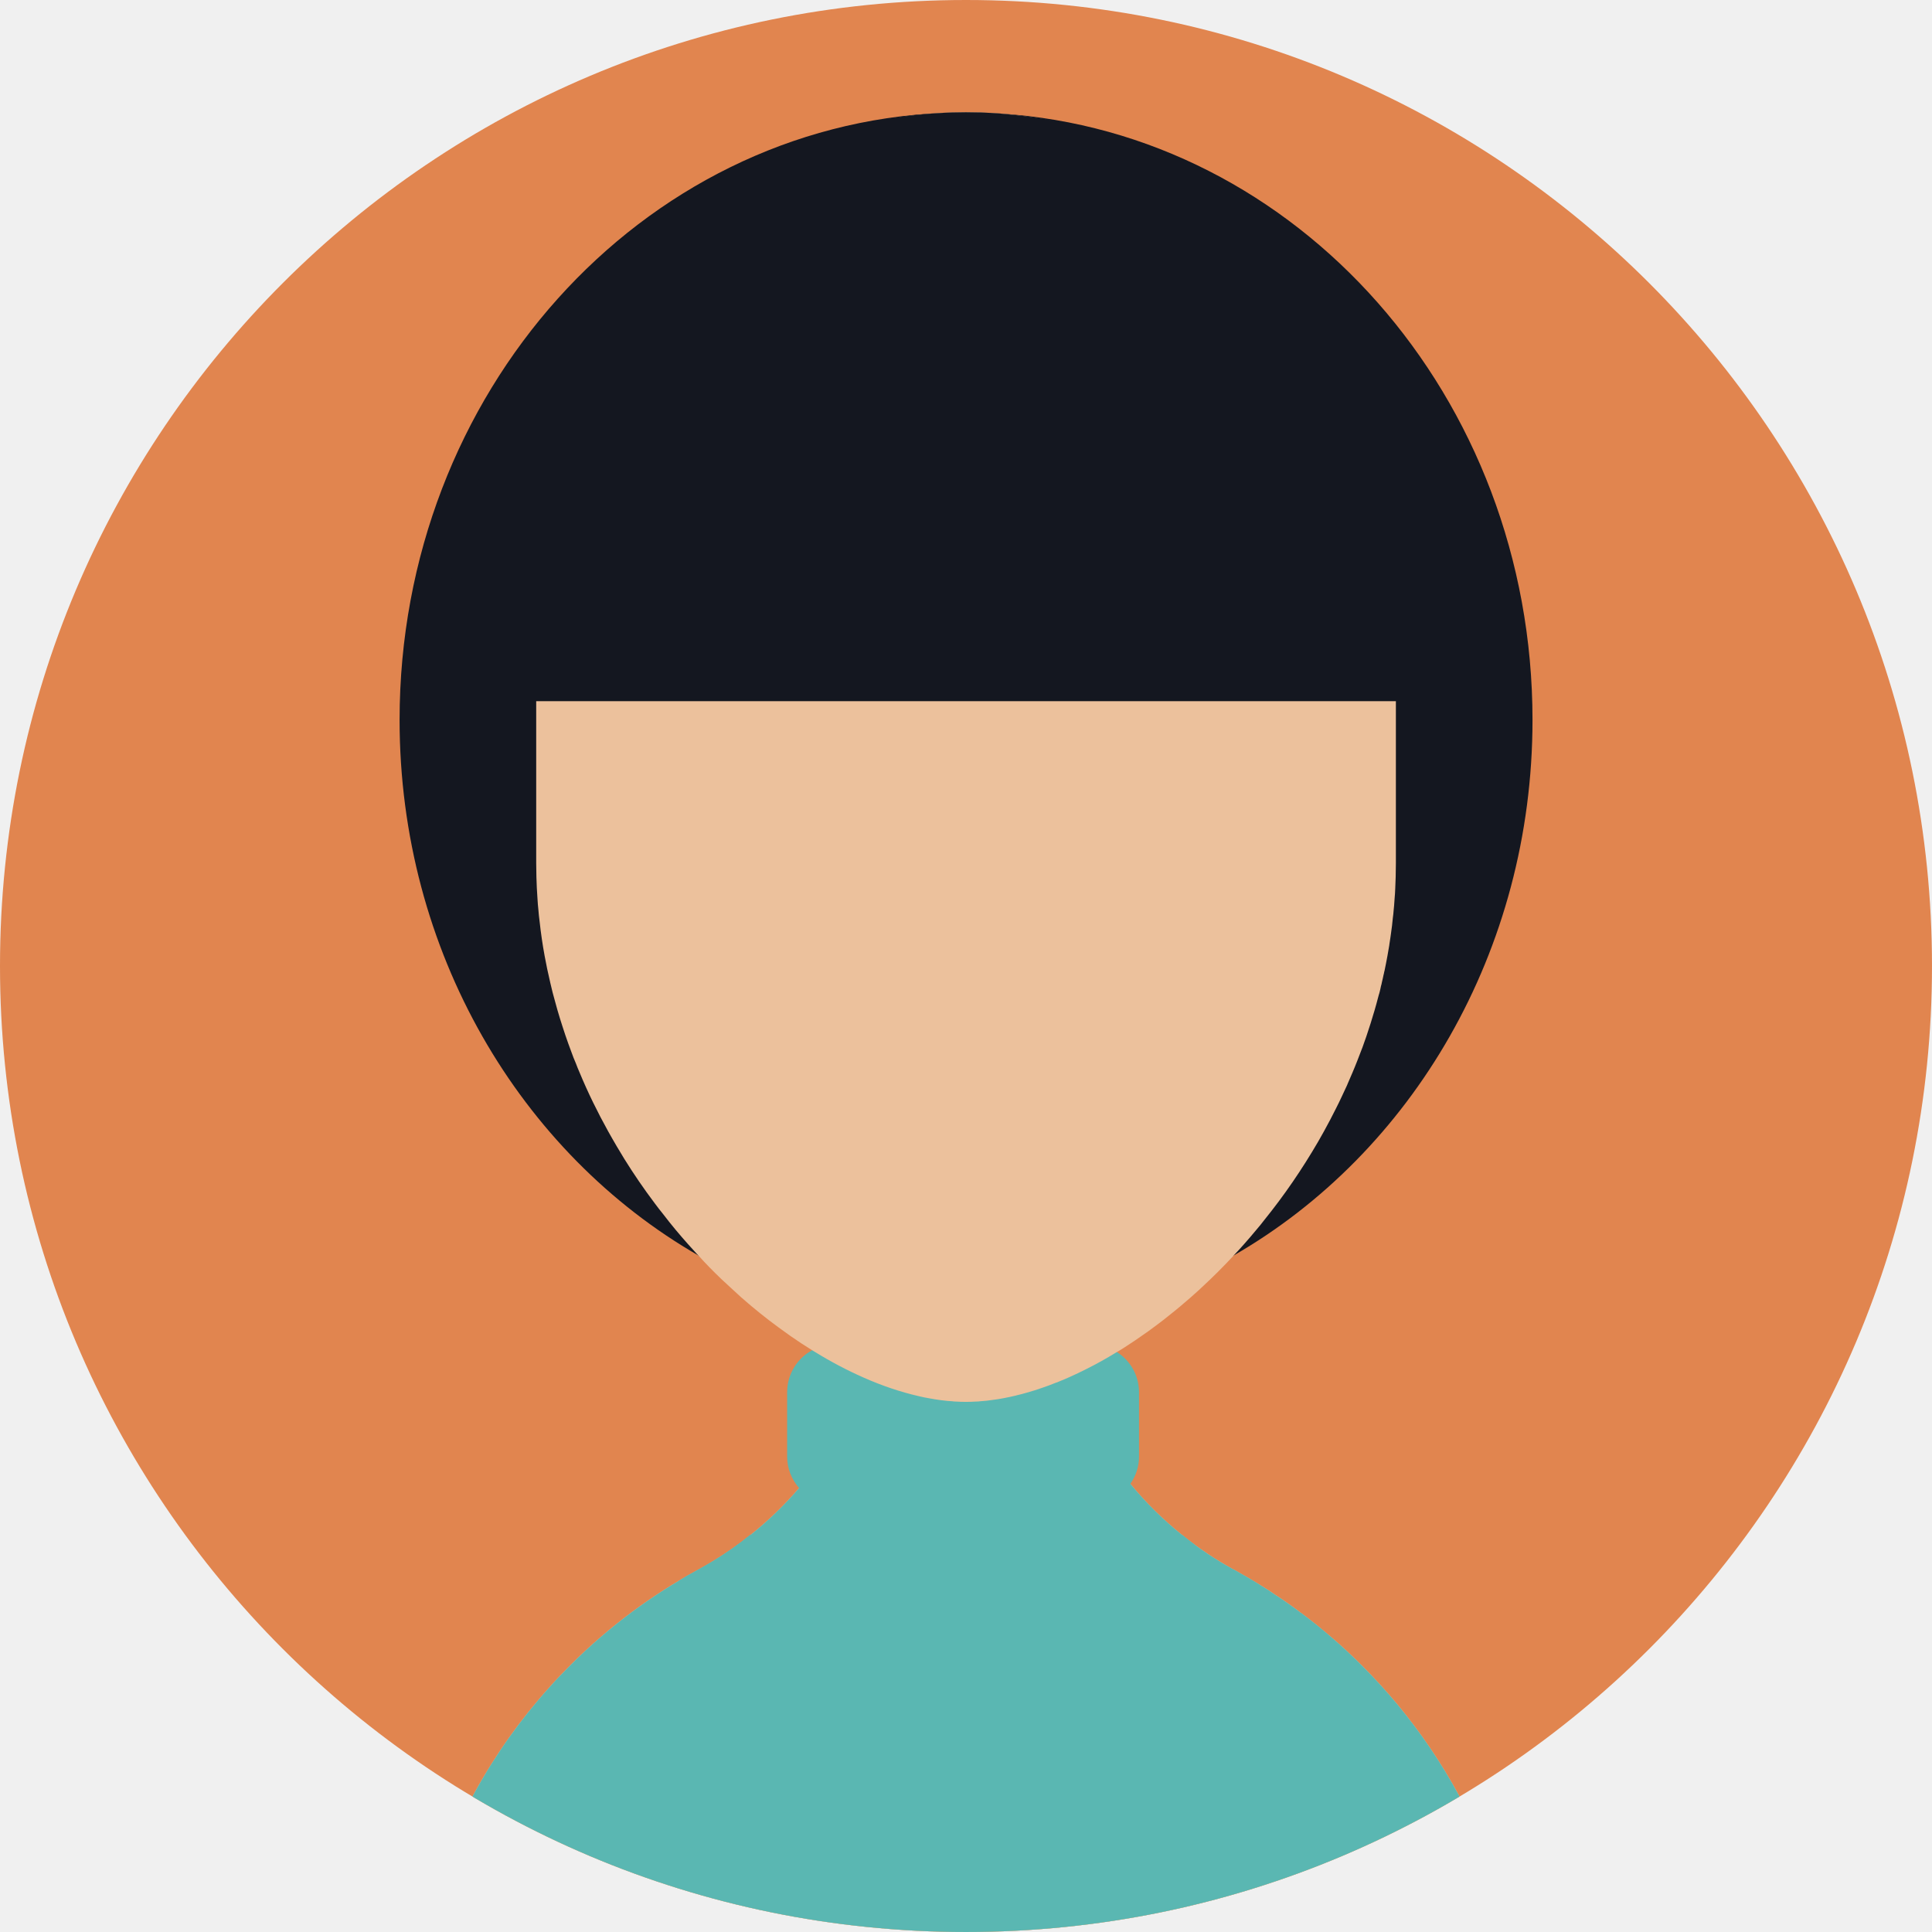
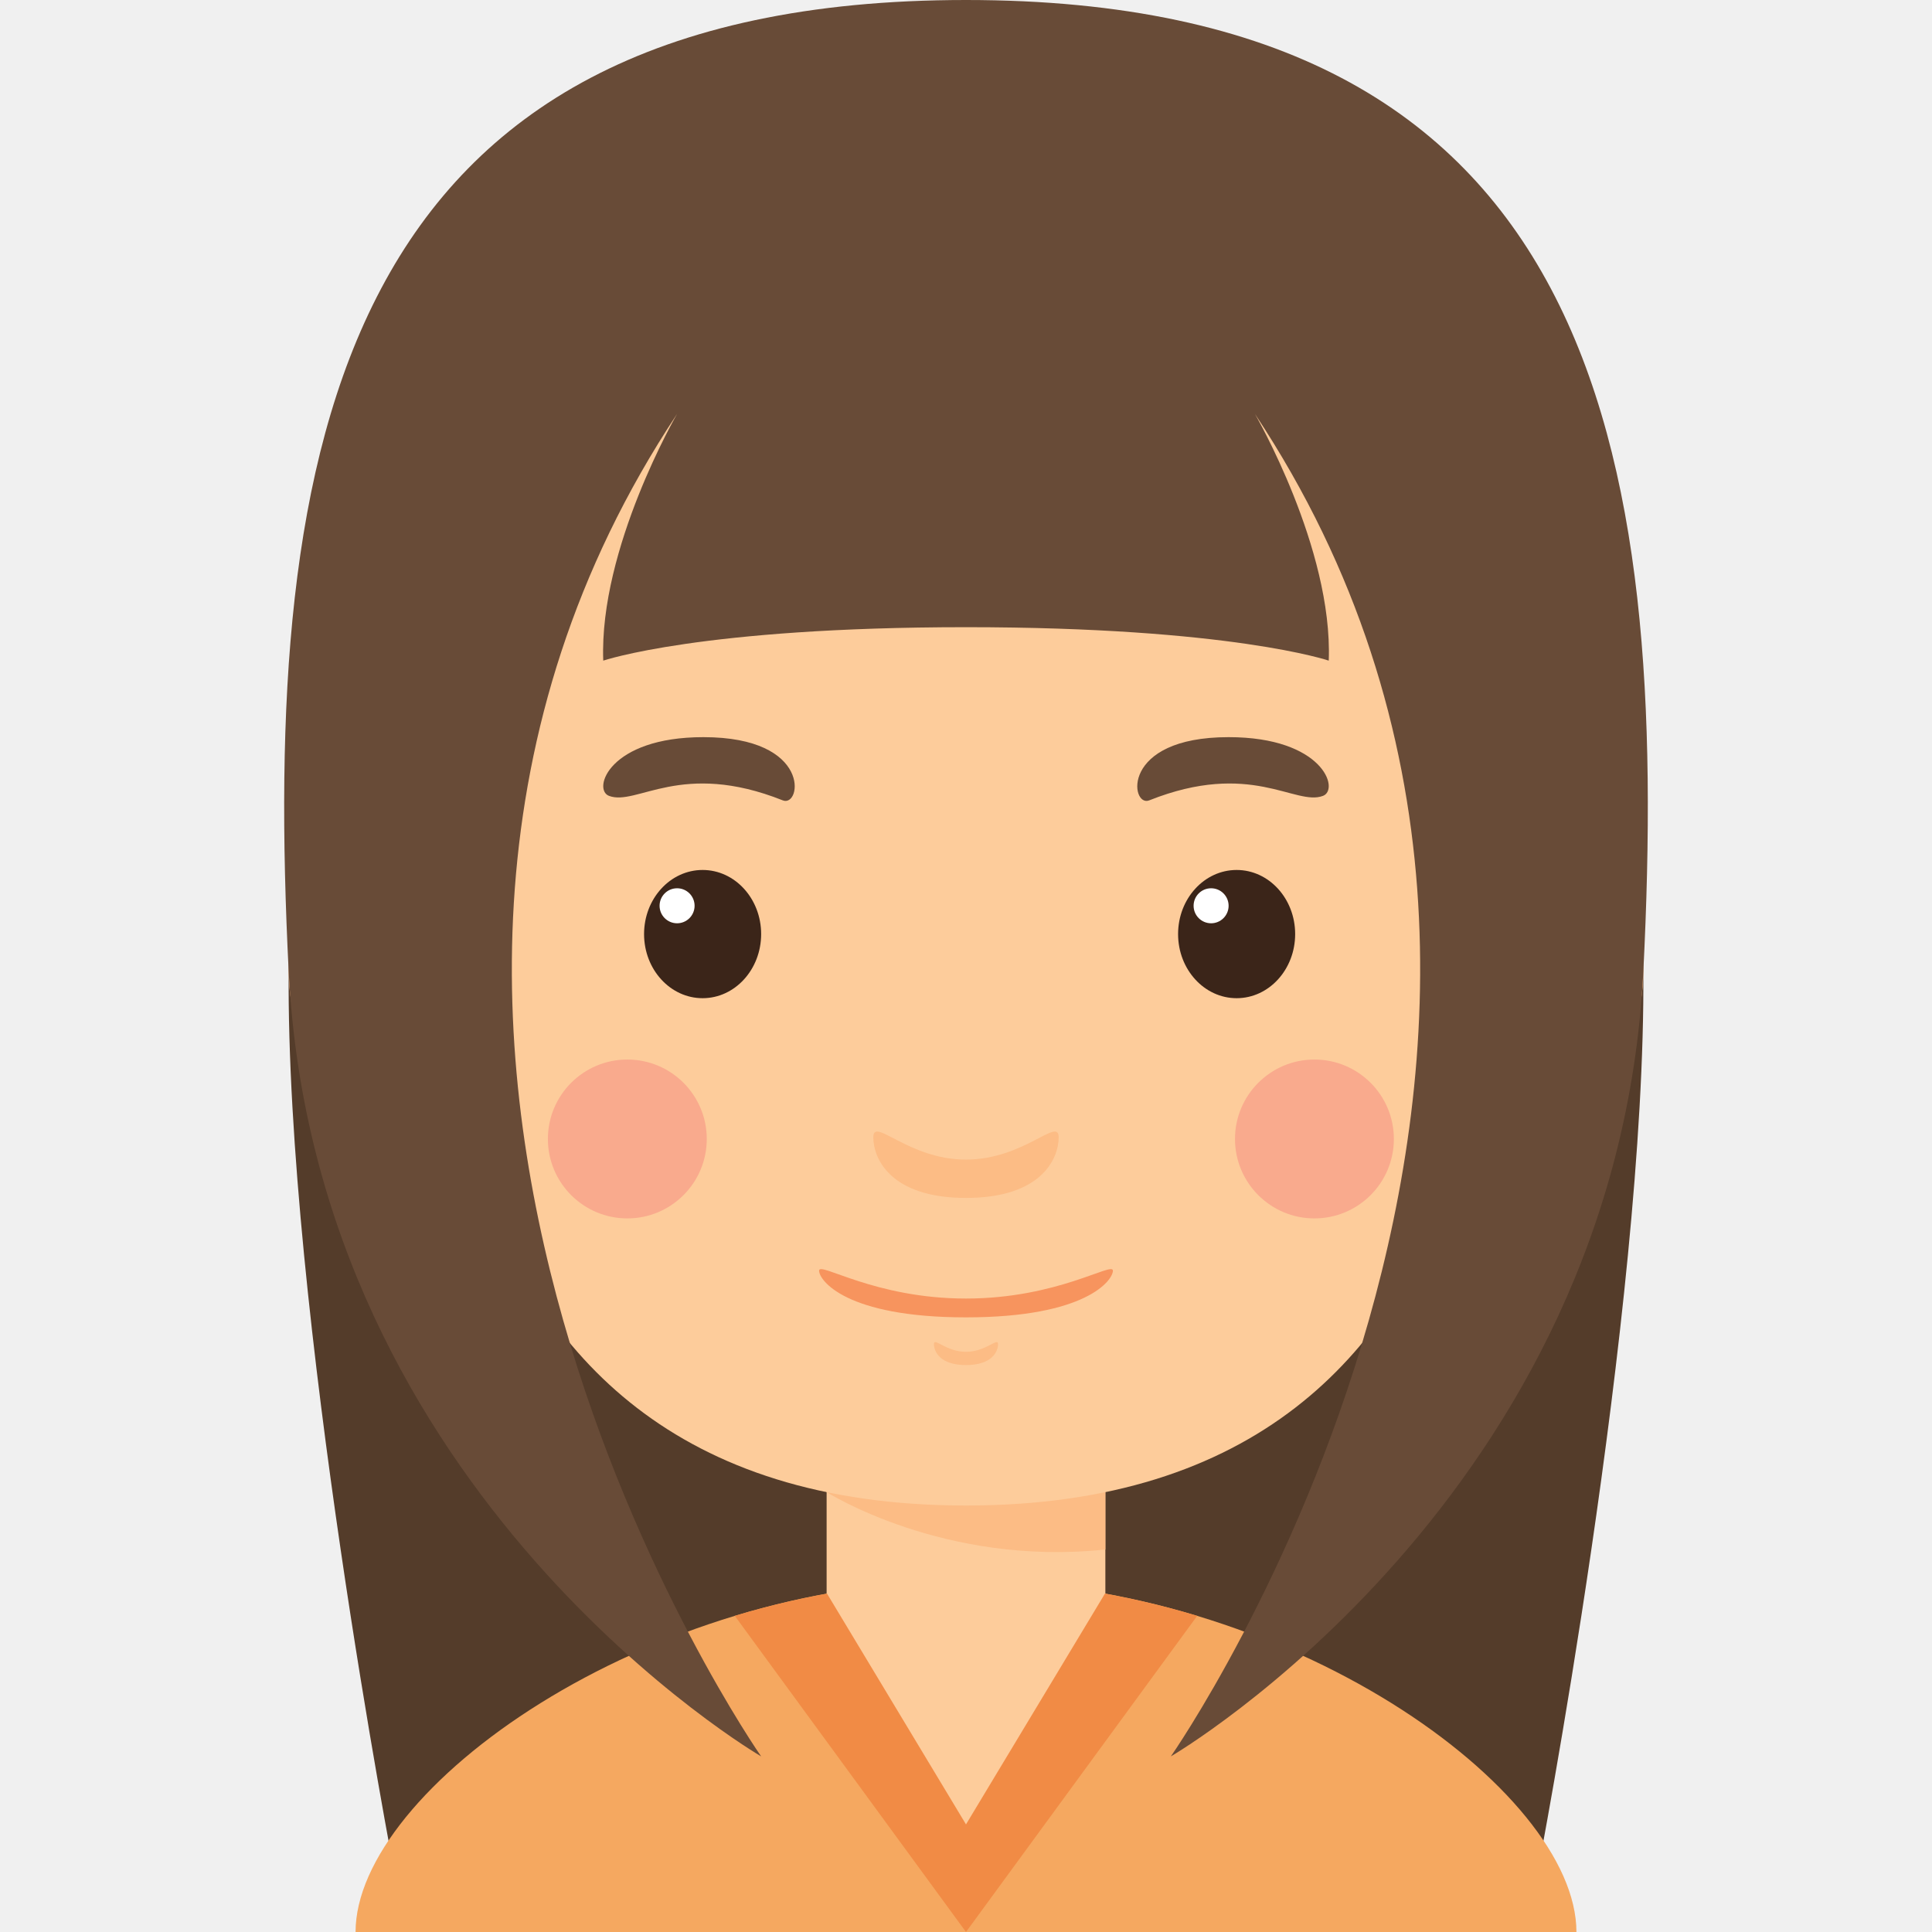
- <svg xmlns="http://www.w3.org/2000/svg" xmlns:xlink="http://www.w3.org/1999/xlink" version="1.1" id="Capa_1" x="0px" y="0px" viewBox="0 0 188.149 188.149" style="enable-background:new 0 0 188.149 188.149;" xml:space="preserve">
+ <svg xmlns="http://www.w3.org/2000/svg" version="1.1" id="Capa_1" x="0px" y="0px" viewBox="0 0 203.736 203.736" style="enable-background:new 0 0 203.736 203.736;" xml:space="preserve">
  <g>
-     <defs>
-       <circle id="SVGID_1_" cx="94.074" cy="94.074" r="94.074" />
-     </defs>
-     <use xlink:href="#SVGID_1_" style="overflow:visible;fill:#E1854F;" />
-     <clipPath id="SVGID_2_">
-       <use xlink:href="#SVGID_1_" style="overflow:visible;" />
-     </clipPath>
-     <g style="clip-path:url(#SVGID_2_);">
+     <path style="fill:#543C2A;" d="M101.867,66.139v131.395h60.26c0,0,11.449-59.365,11.168-95.113   C173.014,66.673,101.867,66.139,101.867,66.139z" />
+     <path style="fill:#543C2A;" d="M101.867,66.139v131.395H41.609c0,0-11.449-59.365-11.168-95.113   C30.721,66.673,101.867,66.139,101.867,66.139z" />
+     <g>
      <g>
-         <path style="fill:#ECC19C;" d="M148.616,200.748v0.011H39.541v-0.011c0-6.158,1.018-12.091,2.91-17.612     c0.339-0.997,0.71-1.983,1.11-2.961v-0.01c0.391-0.977,0.822-1.933,1.275-2.879c1.799-3.794,4.04-7.341,6.642-10.59     c0.658-0.813,1.326-1.604,2.015-2.364c0.339-0.392,0.699-0.771,1.059-1.152c0.36-0.37,0.72-0.74,1.09-1.11     c1.84-1.84,3.814-3.526,5.891-5.079c1.039-0.771,2.087-1.49,3.177-2.189c0.462-0.298,0.935-0.586,1.408-0.863     c0.277-0.165,0.545-0.329,0.822-0.494c0.124-0.062,0.237-0.123,0.36-0.195c0.247-0.144,0.493-0.277,0.74-0.411     c0.021-0.02,0.041-0.02,0.041-0.02c0.442-0.236,0.873-0.493,1.306-0.761c1.285-0.771,2.519-1.624,3.691-2.57     c1.717-1.367,3.311-2.899,4.74-4.575c1.285-1.501,2.447-3.115,3.455-4.832c1.121-1.871,2.066-3.855,2.807-5.933     c0.37-1.049,0.699-2.118,0.967-3.218c0.206-0.771,0.37-1.553,0.514-2.345c0.349-1.974,0.534-4.01,0.534-6.086l7.948,0.041h0.041     l1.388,0.01l6.744,0.031c0,2.035,0.175,4.03,0.514,5.974c0.134,0.802,0.309,1.594,0.514,2.375     c0.257,1.079,0.576,2.139,0.936,3.166c0.74,2.098,1.676,4.103,2.796,5.984c0.915,1.563,1.954,3.033,3.105,4.421     c1.501,1.84,3.198,3.506,5.059,4.996c0.391,0.319,0.781,0.628,1.183,0.915c0.359,0.268,0.729,0.524,1.1,0.771     c0.082,0.062,0.154,0.113,0.236,0.164c0.37,0.247,0.74,0.494,1.131,0.72c0.421,0.258,0.854,0.515,1.285,0.751     c0.072,0.02,0.134,0.052,0.185,0.093c0.905,0.504,1.799,1.028,2.673,1.573c0.422,0.257,0.843,0.524,1.255,0.822     c0.853,0.545,1.686,1.141,2.498,1.758c0,0.011,0.011,0.011,0.011,0.011h0.01c1.039,0.771,2.046,1.593,3.033,2.437     c0.987,0.843,1.933,1.728,2.848,2.643C142.499,172.023,148.616,185.656,148.616,200.748z" />
-         <path style="fill:#5AB7B2;" d="M148.616,200.748H39.541c0-6.158,1.018-12.091,2.91-17.612c0.339-0.997,0.71-1.983,1.11-2.961     v-0.01c0.391-0.977,0.822-1.933,1.275-2.879c1.799-3.794,4.04-7.341,6.642-10.59c0.658-0.813,1.326-1.604,2.015-2.364     c0.339-0.392,0.699-0.771,1.059-1.152c0.36-0.37,0.72-0.74,1.09-1.11c1.84-1.84,3.814-3.526,5.891-5.079     c1.039-0.771,2.087-1.49,3.177-2.189c0.462-0.298,0.935-0.586,1.408-0.863c0.277-0.165,0.545-0.329,0.822-0.494     c0.124-0.062,0.237-0.123,0.36-0.195c0.247-0.144,0.493-0.288,0.74-0.421c0.021-0.021,0.041-0.011,0.041-0.011v-0.01     c0.442-0.247,0.873-0.494,1.306-0.751c1.285-0.781,2.519-1.646,3.67-2.591c0.01,0.01,0.01,0.01,0.021,0.021     c5.326,5.449,12.739,8.832,20.964,8.853h0.082c0.453,0,0.905-0.011,1.347-0.041c7.69-0.34,14.62-3.65,19.668-8.802l0.01-0.01     c0.73,0.606,1.491,1.172,2.272,1.696c0.082,0.062,0.154,0.113,0.236,0.164c0.37,0.247,0.75,0.483,1.131,0.72     c0.421,0.258,0.854,0.504,1.285,0.741c0.072,0.021,0.124,0.062,0.185,0.092c0.905,0.504,1.799,1.028,2.673,1.584     c0.422,0.257,0.843,0.524,1.255,0.822c0.853,0.545,1.686,1.141,2.498,1.758h0.021c1.039,0.781,2.056,1.594,3.033,2.447     c0.987,0.843,1.933,1.728,2.848,2.643C142.499,172.023,148.616,185.656,148.616,200.748z" />
-         <path style="fill:#5AB7B2;" d="M110.925,135.585v6.262c0,0.986-0.309,1.901-0.843,2.652c-0.833,1.213-2.231,2.005-3.814,2.005     H81.314c-1.398,0-2.652-0.617-3.496-1.594c-0.72-0.822-1.162-1.892-1.162-3.063v-6.262c0-1.769,0.987-3.311,2.437-4.092     c0.658-0.36,1.419-0.566,2.221-0.566h24.953c0.926,0,1.779,0.267,2.498,0.74C110.061,132.481,110.925,133.94,110.925,135.585z" />
-         <path style="fill:#5AB7B2;" d="M116.323,150.41v13.654H66.119v-10.127c0.277-0.165,0.545-0.329,0.822-0.494     c0.124-0.062,0.237-0.123,0.36-0.195c0.247-0.144,0.493-0.277,0.74-0.411c0.021-0.02,0.041-0.02,0.041-0.02     c0.442-0.236,0.873-0.493,1.306-0.761c1.285-0.771,2.519-1.624,3.691-2.57c1.717-1.367,3.311-2.899,4.74-4.575     c1.285-1.501,2.447-3.115,3.455-4.832h25.703c0.915,1.563,1.954,3.033,3.105,4.421c1.501,1.84,3.198,3.506,5.059,4.996     C115.531,149.815,115.921,150.123,116.323,150.41z" />
-         <path style="fill:#141720;" d="M149.244,70.114c0,22.557-11.772,42.174-29.097,52.147c-5.336,3.084-11.206,5.243-17.417,6.292     c-2.375,0.411-4.801,0.647-7.258,0.709c-0.463,0.011-0.925,0.02-1.388,0.02h-0.01c-2.899,0-5.737-0.236-8.513-0.699     c-6.262-1.038-12.163-3.207-17.54-6.313c-17.324-9.962-29.107-29.59-29.107-52.157c0-31.862,23.462-57.843,52.867-59.118     c0.041-0.01,0.072-0.01,0.113-0.01c0.288-0.01,0.576-0.021,0.864-0.031c0.432-0.01,0.853-0.02,1.285-0.02h0.041     c0.442,0,0.884,0.01,1.326,0.02h0.093c0.308,0.01,0.617,0.021,0.925,0.041h0.031c0.144,0.01,0.288,0.021,0.432,0.031     c0.175,0.01,0.35,0.021,0.524,0.031C126.326,12.918,149.244,38.632,149.244,70.114z" />
-         <path style="fill:#ECC19C;" d="M135.939,52.789v31.266c0,0.453-0.01,0.905-0.02,1.357c-0.01,0.37-0.021,0.73-0.042,1.1     c-0.01,0.329-0.031,0.658-0.062,0.987c-0.01,0.236-0.031,0.473-0.051,0.71c-0.01,0.144-0.02,0.278-0.041,0.421     c-0.021,0.257-0.042,0.524-0.083,0.781c-0.041,0.494-0.103,0.977-0.175,1.471c-0.01,0.123-0.031,0.247-0.051,0.37     c-0.031,0.247-0.072,0.493-0.113,0.74v0.031c-0.062,0.36-0.123,0.709-0.185,1.069c-0.092,0.493-0.185,0.987-0.288,1.47     c-0.01,0.021-0.01,0.041-0.021,0.062c-0.01,0.072-0.02,0.144-0.041,0.216c-0.01,0.021-0.01,0.041-0.02,0.062     c-0.051,0.267-0.113,0.524-0.175,0.781c-0.021,0.113-0.041,0.226-0.082,0.339c-0.031,0.185-0.082,0.37-0.124,0.555     c-0.031,0.103-0.051,0.216-0.092,0.318c-0.021,0.093-0.052,0.186-0.072,0.268c-0.216,0.843-0.462,1.665-0.72,2.488     c-0.123,0.391-0.247,0.771-0.38,1.162c-0.01,0.041-0.031,0.082-0.041,0.124c-0.124,0.349-0.247,0.699-0.37,1.048     c-0.041,0.103-0.082,0.205-0.124,0.319c-0.123,0.329-0.247,0.658-0.38,0.987c-0.154,0.401-0.319,0.792-0.483,1.183     c-0.144,0.35-0.298,0.699-0.452,1.049c-0.021,0.062-0.051,0.113-0.072,0.175c-0.175,0.37-0.339,0.74-0.514,1.1     c-0.175,0.38-0.36,0.761-0.555,1.141c-0.37,0.751-0.771,1.501-1.172,2.231l-0.556,0.987c-1.583,2.725-3.341,5.285-5.253,7.649     c-0.257,0.34-0.524,0.668-0.802,0.987c-0.381,0.463-0.771,0.915-1.162,1.356c-0.329,0.371-0.668,0.751-1.018,1.111     c-0.01,0.021-0.021,0.03-0.041,0.051c-0.987,1.06-1.995,2.066-3.022,3.013c-0.206,0.205-0.421,0.391-0.638,0.586     c-0.35,0.318-0.699,0.627-1.059,0.926c-0.278,0.246-0.566,0.483-0.853,0.719c-0.74,0.607-1.481,1.193-2.231,1.738     c-0.309,0.236-0.627,0.463-0.946,0.679c-0.514,0.37-1.038,0.72-1.563,1.059c-0.288,0.195-0.586,0.381-0.884,0.556     c-0.051,0.03-0.093,0.062-0.144,0.082c-0.997,0.616-2.015,1.182-3.012,1.676c-0.257,0.134-0.514,0.257-0.771,0.38     c-0.257,0.124-0.524,0.247-0.802,0.37c-0.339,0.154-0.678,0.299-1.018,0.432c-0.133,0.063-0.267,0.113-0.401,0.154     c-0.401,0.165-0.812,0.319-1.213,0.453c-0.504,0.185-1.018,0.339-1.521,0.483c-0.35,0.103-0.71,0.195-1.059,0.277     c-0.021,0.01-0.041,0.021-0.072,0.021c-0.35,0.082-0.699,0.164-1.048,0.226c-0.093,0.021-0.186,0.042-0.278,0.052     c-0.288,0.052-0.576,0.102-0.864,0.134c-0.411,0.062-0.822,0.113-1.233,0.134c-0.144,0.021-0.278,0.03-0.422,0.03     c-0.329,0.02-0.647,0.031-0.966,0.031h-0.041c-0.319,0-0.638-0.011-0.956-0.031c-0.124,0-0.247-0.01-0.371-0.03     c-0.288-0.011-0.586-0.041-0.895-0.082c-0.062,0-0.133-0.011-0.195-0.021c-0.381-0.052-0.761-0.113-1.152-0.186     c-0.329-0.052-0.658-0.123-0.997-0.205c-1.758-0.401-3.568-1.008-5.398-1.82c-1.563-0.689-3.146-1.521-4.719-2.488     c-0.093-0.051-0.175-0.113-0.268-0.164c-0.699-0.432-1.409-0.895-2.098-1.378c-0.391-0.277-0.781-0.556-1.172-0.843     c-1.224-0.895-2.436-1.871-3.629-2.92c-0.329-0.299-0.658-0.597-0.987-0.905c-0.329-0.298-0.658-0.606-0.977-0.904     c-0.761-0.73-1.501-1.48-2.21-2.272c-0.051-0.041-0.092-0.093-0.133-0.134c-0.298-0.318-0.596-0.647-0.895-0.987     c-0.823-0.925-1.625-1.881-2.385-2.878c-0.298-0.36-0.576-0.73-0.854-1.101c-1.039-1.378-2.025-2.817-2.951-4.308     c-0.247-0.401-0.494-0.813-0.73-1.213c-0.288-0.483-0.565-0.977-0.843-1.47c-1.028-1.851-1.974-3.773-2.796-5.757     c-0.123-0.288-0.247-0.576-0.35-0.864c-0.165-0.37-0.309-0.75-0.442-1.121c-0.206-0.545-0.401-1.09-0.587-1.635     c-0.185-0.545-0.359-1.1-0.534-1.655c-0.165-0.535-0.319-1.069-0.463-1.614c-0.165-0.576-0.319-1.162-0.452-1.758     c-0.01-0.062-0.031-0.123-0.042-0.185c-0.195-0.822-0.37-1.655-0.524-2.498c-0.205-1.111-0.37-2.242-0.493-3.383     c-0.052-0.36-0.083-0.72-0.113-1.08c-0.041-0.38-0.072-0.751-0.092-1.131c-0.052-0.689-0.083-1.388-0.103-2.087     c-0.01-0.453-0.021-0.905-0.021-1.357V52.789c0-22.341,17.509-40.601,39.563-41.794c0.041-0.01,0.072-0.01,0.113-0.01     c0.288-0.01,0.576-0.021,0.864-0.031c0.432-0.01,0.853-0.02,1.285-0.02h0.041c0.442,0,0.884,0.01,1.326,0.02h0.093     c0.308,0.01,0.617,0.021,0.925,0.041h0.031c0.144,0.01,0.288,0.021,0.432,0.031c0.309,0.021,0.617,0.041,0.915,0.072     c0.154,0.01,0.298,0.021,0.453,0.041c0.103,0.01,0.195,0.021,0.298,0.031c1.635,0.175,3.239,0.442,4.802,0.792     c2.725,0.617,5.346,1.501,7.834,2.622c3.393,1.522,6.549,3.475,9.387,5.809c2.385,1.954,4.555,4.154,6.446,6.58     c5.511,7.022,8.831,15.844,8.904,25.446C135.939,52.543,135.939,52.666,135.939,52.789z" />
-         <path style="fill:#141720;" d="M145.275,68.283H42.893c0-30.813,21.684-55.941,48.888-57.288c0.041-0.01,0.072-0.01,0.113-0.01     c0.288-0.01,0.576-0.021,0.864-0.031c0.432-0.01,0.853-0.02,1.285-0.02h0.041c0.442,0,0.884,0.01,1.326,0.02h0.093     c0.308,0.01,0.617,0.021,0.925,0.041h0.031c0.144,0.01,0.288,0.021,0.432,0.031c0.175,0.01,0.35,0.021,0.524,0.031     c0.124,0.01,0.257,0.021,0.391,0.042c0.154,0.01,0.298,0.021,0.453,0.041c0.103,0.01,0.195,0.021,0.298,0.031     C124.732,13.7,145.275,38.303,145.275,68.283z" />
+         <rect x="87.17" y="153.47" style="fill:#FDCC9B;" width="29.395" height="32.923" />
+         <path style="fill:#FCBC85;" d="M87.17,157.348c0,0,12.365,7.874,29.395,6.051v-9.929H87.17V157.348z" />
+         <ellipse style="fill:#FCBC85;" cx="44.784" cy="102.42" rx="14.343" ry="16.364" />
+         <ellipse style="fill:#FCBC85;" cx="158.952" cy="102.42" rx="14.343" ry="16.364" />
+         <path style="fill:#FDCC9B;" d="M158.894,71.165c0-24.104-17.637-41.741-57.026-41.741c-39.389,0-57.025,17.637-57.025,41.741     c0,24.104-4.115,87.597,57.025,87.597C163.009,158.762,158.894,95.269,158.894,71.165z" />
+         <g>
+           <g>
+             <ellipse style="fill:#3B2519;" cx="74.092" cy="98.502" rx="6.173" ry="6.761" />
+             <circle style="fill:#FFFFFF;" cx="71.401" cy="95.517" r="1.846" />
+           </g>
+           <path style="fill:#684B37;" d="M64.217,83.925c2.919,1.117,7.605-3.798,18.335,0.478c1.956,0.78,3.123-6.668-8.378-6.668      C64.217,77.735,62.453,83.25,64.217,83.925z" />
+           <g>
+             <ellipse style="fill:#3B2519;" cx="130.406" cy="98.502" rx="6.173" ry="6.761" />
+             <circle style="fill:#FFFFFF;" cx="127.715" cy="95.517" r="1.846" />
+           </g>
+           <path style="fill:#684B37;" d="M139.519,83.925c-2.919,1.117-7.606-3.798-18.335,0.478c-1.956,0.78-3.123-6.668,8.377-6.668      C139.519,77.735,141.282,83.25,139.519,83.925z" />
+         </g>
+         <path style="fill:#FCBC85;" d="M101.867,122.283c-6.099,0-9.773-4.557-9.773-2.352c0,2.204,1.764,6.394,9.773,6.394     c8.011,0,9.774-4.189,9.774-6.394C111.642,117.726,107.967,122.283,101.867,122.283z" />
+         <path style="fill:#FCBC85;" d="M101.867,142.553c-2.109,0-3.38-1.575-3.38-0.814c0,0.763,0.61,2.212,3.38,2.212     c2.771,0,3.381-1.449,3.381-2.212C105.248,140.978,103.978,142.553,101.867,142.553z" />
+         <path style="fill:#F7945E;" d="M101.867,136.936c-9.668,0-15.492-3.937-15.492-2.939s2.795,4.924,15.492,4.924     s15.493-3.927,15.493-4.924S111.535,136.936,101.867,136.936z" />
      </g>
+       <circle style="fill:#F9AA8D;" cx="66.154" cy="120.108" r="8.377" />
+       <circle style="fill:#F9AA8D;" cx="138.611" cy="120.108" r="8.377" />
    </g>
+     <path style="fill:#F5A860;" d="M101.867,166.699v37.037H37.495C37.495,188.745,68.064,166.699,101.867,166.699z" />
+     <path style="fill:#F5A860;" d="M101.867,166.699v37.037h64.373C166.24,188.745,135.672,166.699,101.867,166.699z" />
+     <path style="fill:#F18B45;" d="M89.6,167.651c-0.189,0.027-0.379,0.065-0.569,0.094c-3.963,0.634-7.829,1.529-11.543,2.653   l24.38,33.338v-18.518L90.87,167.501C90.449,167.56,90.02,167.587,89.6,167.651z" />
+     <path style="fill:#F18B45;" d="M114.135,167.651c0.19,0.027,0.38,0.065,0.57,0.094c3.963,0.634,7.829,1.529,11.543,2.653   l-24.381,33.338v-18.518l10.998-17.716C113.286,167.56,113.716,167.587,114.135,167.651z" />
+     <path style="fill:#684B37;" d="M101.867,0C35.436,0,27.651,46.991,30.441,102.42c2.79,55.43,49.824,82.797,49.824,82.797   S27.56,109.79,71.401,43.651c0,0-8.232,14.157-7.786,26.015c0,0,10.328-3.527,38.253-3.527c27.926,0,38.253,3.527,38.253,3.527   c0.447-11.858-7.785-26.015-7.785-26.015c43.841,66.138-8.865,141.566-8.865,141.566s47.035-27.367,49.825-82.797   C176.085,46.991,168.3,0,101.867,0z" />
+     <path style="fill:#FDCC9B;" d="M87.17,167.981l14.697,24.408l14.697-24.409C116.565,167.98,101.317,162.428,87.17,167.981z" />
  </g>
  <g>
</g>
  <g>
</g>
  <g>
</g>
  <g>
</g>
  <g>
</g>
  <g>
</g>
  <g>
</g>
  <g>
</g>
  <g>
</g>
  <g>
</g>
  <g>
</g>
  <g>
</g>
  <g>
</g>
  <g>
</g>
  <g>
</g>
</svg>
